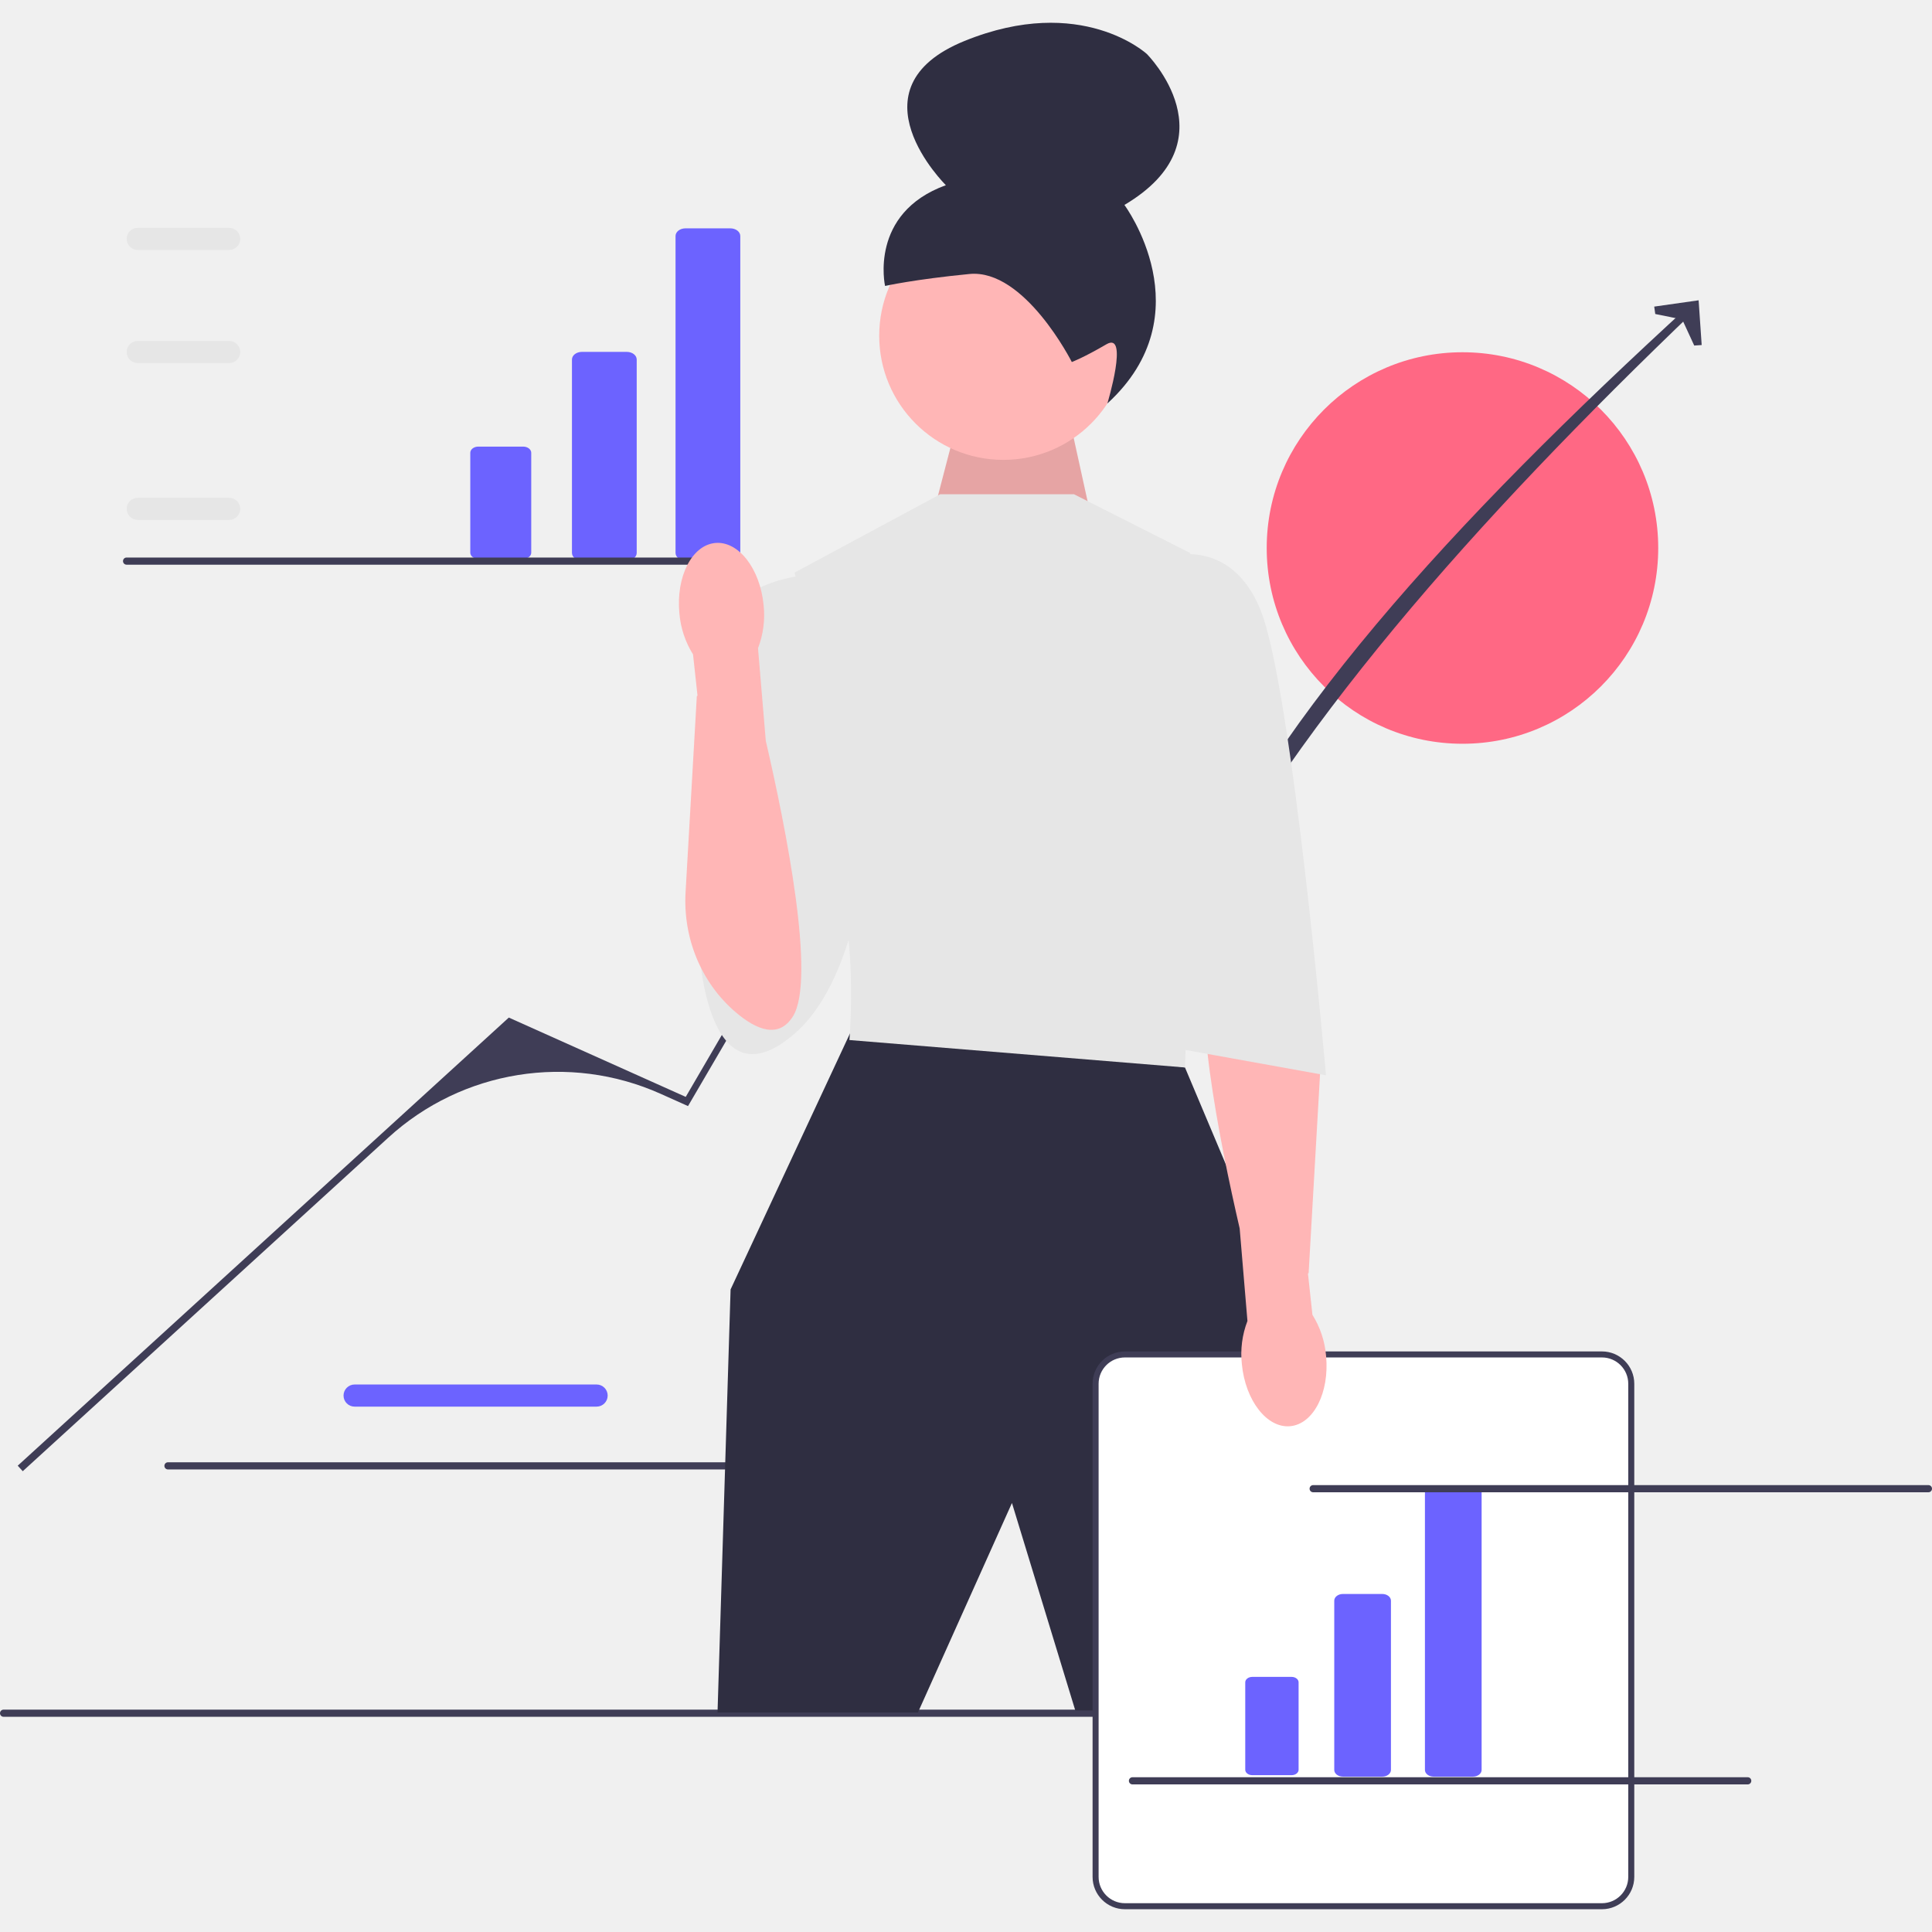
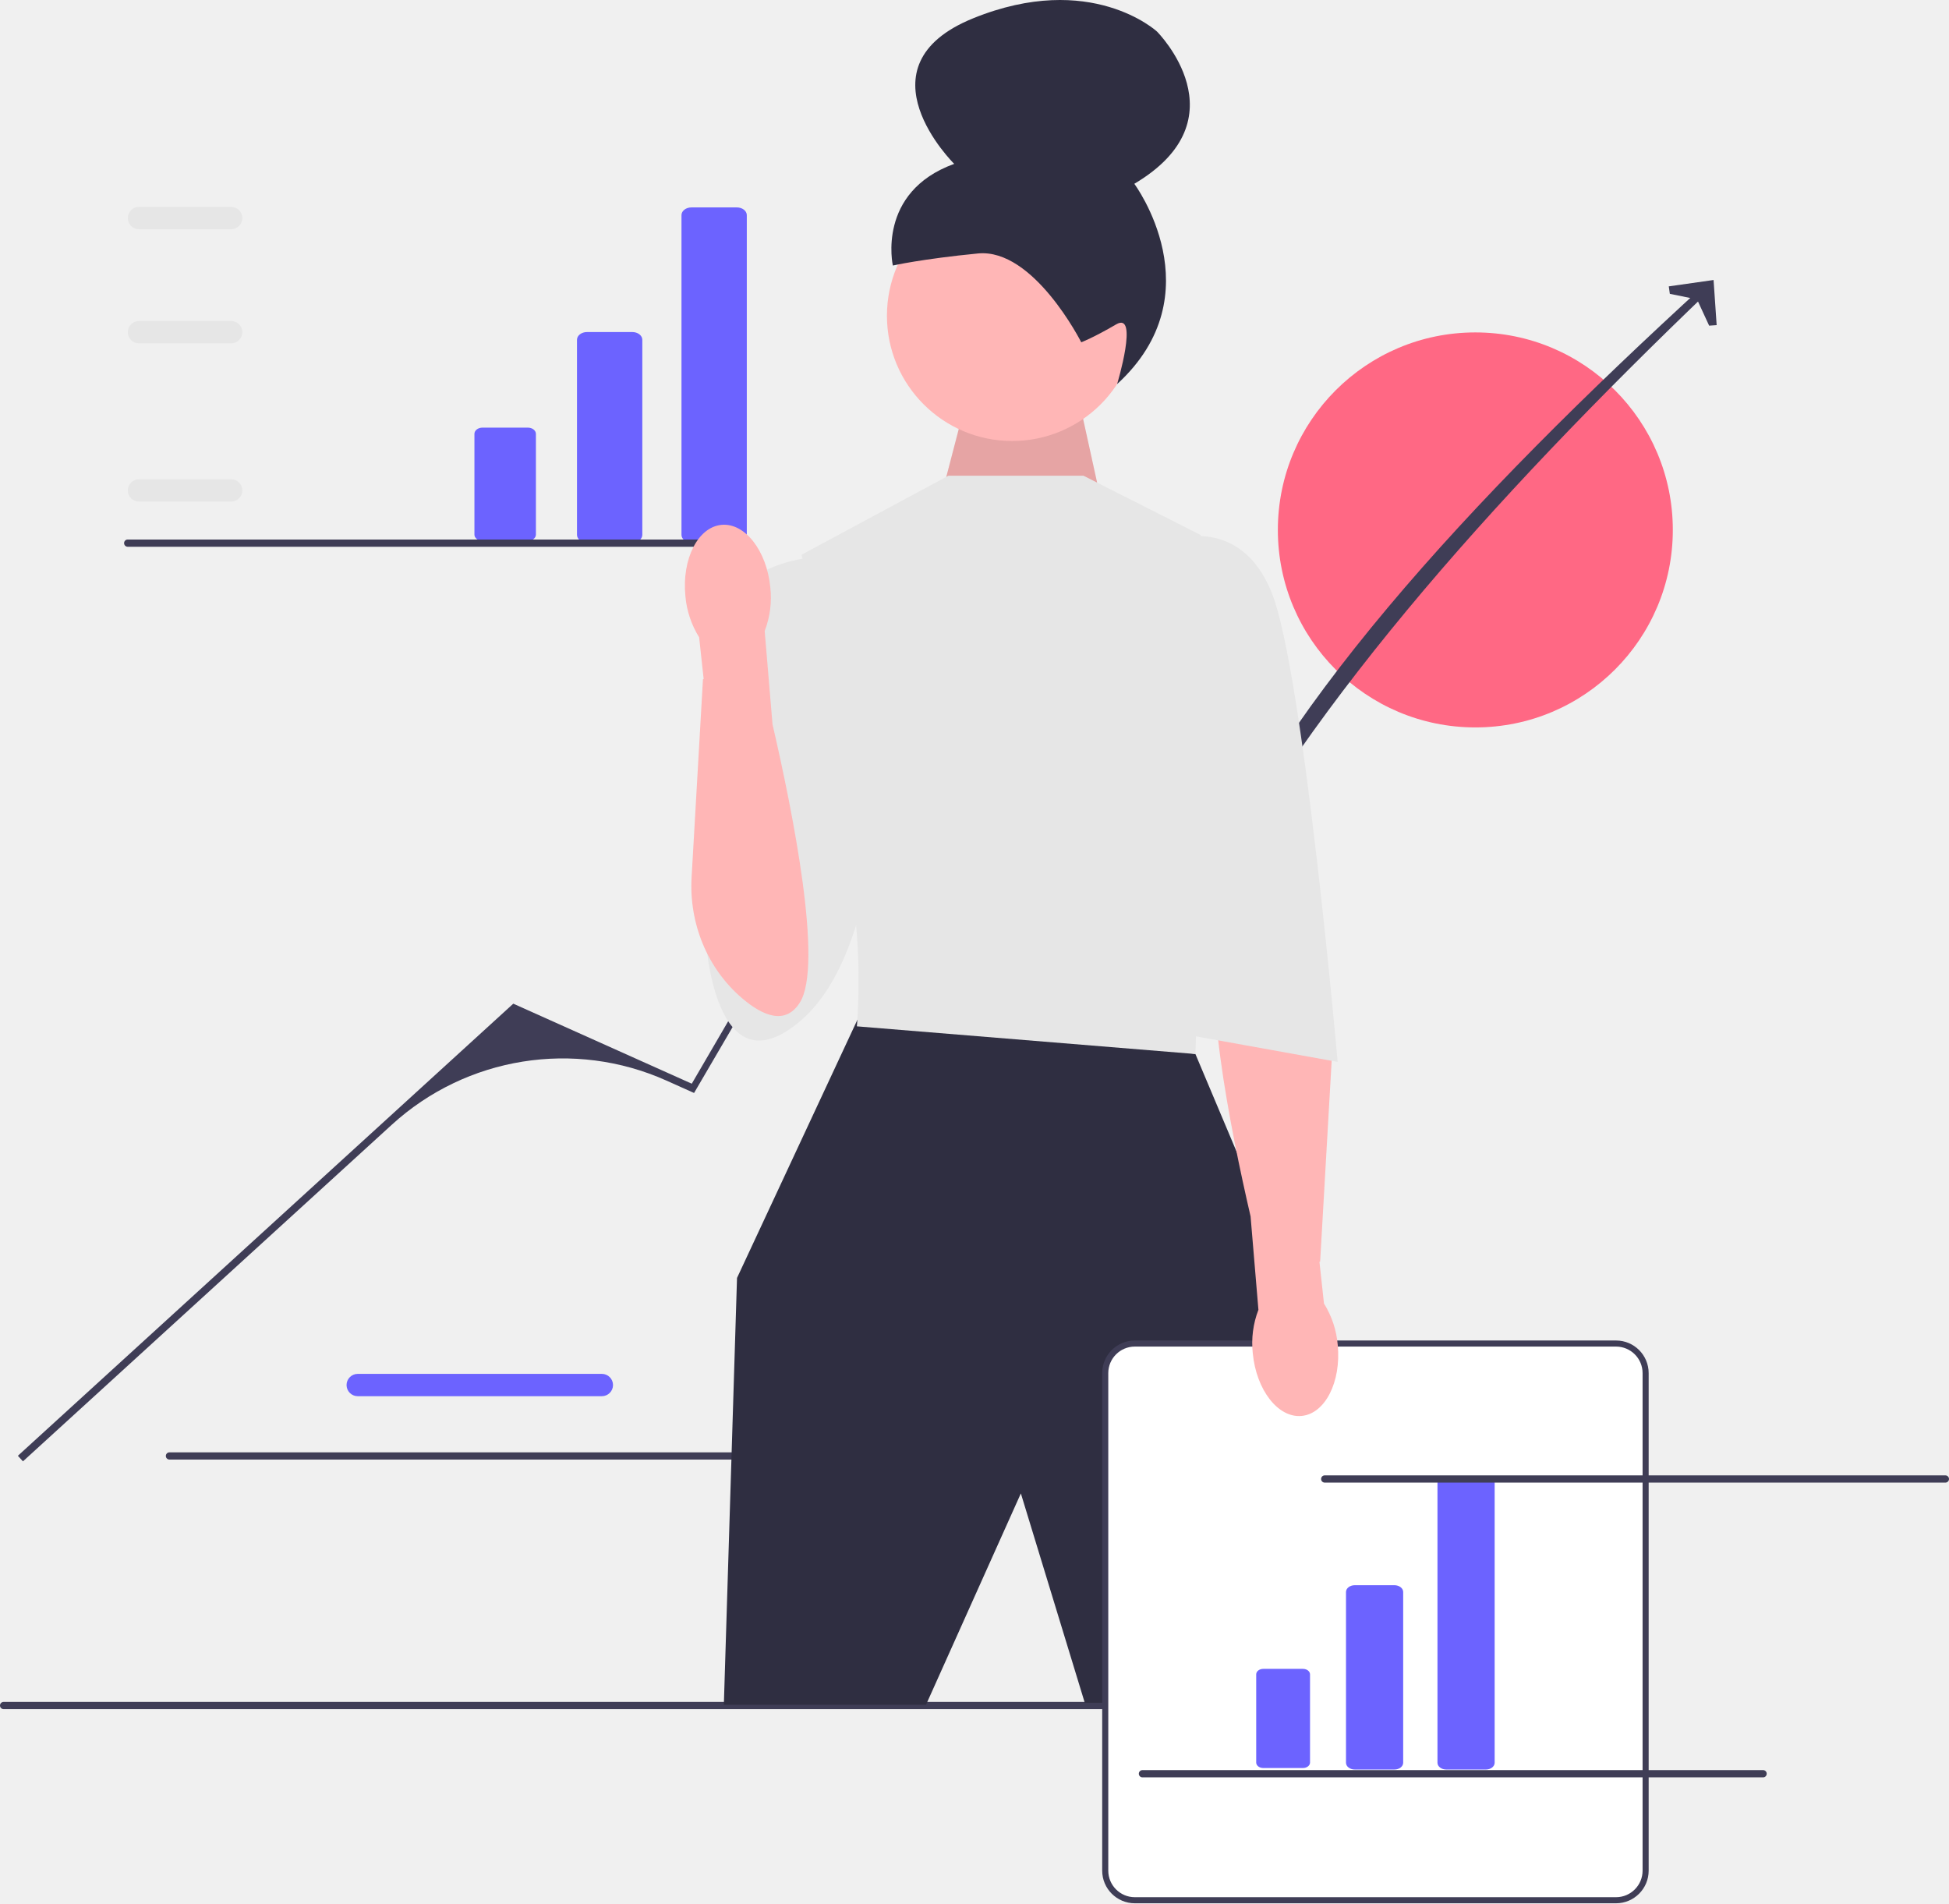
- <svg xmlns="http://www.w3.org/2000/svg" width="100" height="100" viewBox="0 0 641.513 626.392">
+ <svg xmlns="http://www.w3.org/2000/svg" width="100%" height="100%" viewBox="0 0 641.513 626.392">
  <g>
    <path d="M198.101,459.506H117.744c-2.026,0-3.674-1.648-3.674-3.674s1.648-3.674,3.674-3.674h80.357c2.026,0,3.674,1.648,3.674,3.674s-1.648,3.674-3.674,3.674h-0Z" fill="#6c63ff" />
    <path d="M54.587,479.173c0,.66,.53,1.19,1.19,1.19h204.29c.66,0,1.19-.53,1.19-1.19,0-.66-.53-1.19-1.19-1.19H55.778c-.66,0-1.19,.53-1.19,1.19Z" fill="#3f3d56" />
  </g>
  <circle cx="485.607" cy="174.403" r="65" fill="#ff6884" />
  <path d="M0,561.308c0,.66,.53,1.19,1.19,1.19H523.48c.66,0,1.19-.53,1.19-1.19,0-.66-.53-1.19-1.19-1.19H1.19c-.66,0-1.19,.53-1.19,1.19Z" fill="#3f3d56" />
  <g>
    <path d="M7.555,480.947l-1.671-1.831,163.064-148.796,58.749,26.336,63.44-108.794,52.122-25.124,48.293,80.487c26.073-67.499,91.46-138.118,169.81-209.766l1.927,1.561c-73.485,70.354-136.359,141.028-172.04,212.52l-44.669-74.667c-2.11-3.527-6.545-4.89-10.272-3.156l-0,0c-28.49,13.257-52.255,34.895-68.115,62.023l-39.739,67.971-9.071-4.066c-30.338-13.6-65.854-7.9-90.413,14.51L7.555,480.947Z" fill="#3f3d56" />
    <polygon points="565.038 107.006 562.562 107.178 558.568 98.52 549.624 96.704 549.276 94.247 564.02 92.151 565.038 107.006" fill="#3f3d56" />
  </g>
  <polygon points="310.684 159.98 319.45 126.283 353.597 124.64 363.813 171.091 310.684 159.98" fill="#ffb6b6" />
  <polygon points="310.684 159.98 319.45 126.283 353.597 124.64 363.813 171.091 310.684 159.98" isolation="isolate" opacity=".1" />
  <circle cx="333.154" cy="103.924" r="41.216" fill="#ffb6b6" />
  <path d="M355.894,112.649h-0s-15.657-31.023-34.003-29.231c-18.345,1.791-28.01,3.969-28.01,3.969,0,0-5.446-24.162,20.192-33.456,0,0-32.598-32.134,6.213-47.897,38.811-15.763,60.529,4.341,60.529,4.341,0,0,28.728,28.679-7.454,50.115,0,0,26.867,36.139-5.662,65.925,0,0,7.276-24.104-.316-19.659-7.591,4.445-11.489,5.893-11.489,5.893v0l-0-0Z" fill="#2f2e41" />
  <polygon points="287.679 330.412 282.196 335.666 242.589 420.591 238.253 561.063 304.799 561.063 336.015 491.5 357.047 560.392 416.882 560.392 430.752 435.332 393.466 346.887 287.679 330.412" fill="#2f2e41" />
  <path d="M356.614,156.556h-44.441l-48.34,26.013,11.272,50.292s-2.601,30.349,3.468,52.894c6.07,22.545,3.468,52.027,3.468,52.027l111.424,9.105,3.468-102.319-1.734-68.502-38.586-19.51h0v-0Z" fill="#e6e6e6" />
  <path d="M271.203,183.003s-26.88,.867-31.216,18.209-7.804,106.655-7.804,106.655c0,0,2.601,52.996,31.65,27.799,29.048-25.197,26.447-101.503,26.447-101.503l-19.076-51.16v0Z" fill="#e6e6e6" />
  <path d="M531.927,625.392h-158.409c-5.365,0-9.73-4.364-9.73-9.73v-163.758c0-5.365,4.365-9.73,9.73-9.73h158.409c5.365,0,9.73,4.364,9.73,9.73v163.758c0,5.365-4.364,9.73-9.73,9.73Z" fill="#fff" />
  <path d="M531.927,626.392h-158.409c-5.916,0-10.729-4.813-10.729-10.729v-163.758c0-5.916,4.813-10.729,10.729-10.729h158.409c5.916,0,10.729,4.813,10.729,10.729v163.758c0,5.917-4.813,10.729-10.729,10.729Zm-158.409-183.217c-4.813,0-8.729,3.916-8.729,8.729v163.758c0,4.813,3.916,8.729,8.729,8.729h158.409c4.813,0,8.729-3.916,8.729-8.729v-163.758c0-4.813-3.916-8.729-8.729-8.729h-158.409Z" fill="#3f3d56" />
  <g>
    <path d="M458.974,582.371h-13.056c-1.59,0-2.883-.998-2.883-2.225v-56.211c0-1.227,1.293-2.225,2.883-2.225h13.056c1.59,0,2.883,.998,2.883,2.225v56.211c0,1.227-1.293,2.225-2.883,2.225Z" fill="#6c63ff" />
    <path d="M415.809,549.245c-1.284,0-2.329,.807-2.329,1.798v29.04c0,.991,1.045,1.798,2.329,1.798h13.056c1.284,0,2.329-.807,2.329-1.798v-29.04c0-.991-1.045-1.798-2.329-1.798h-13.056Z" fill="#6c63ff" />
    <path d="M489.082,582.371h-13.056c-1.59,0-2.883-.998-2.883-2.225v-92.12c0-1.227,1.293-2.225,2.883-2.225h13.056c1.59,0,2.883,.998,2.883,2.225v92.12c0,1.227-1.293,2.225-2.883,2.225Z" fill="#6c63ff" />
  </g>
  <g>
    <path d="M208.125,178.572h-14.914c-1.816,0-3.293-1.14-3.293-2.542V111.821c0-1.402,1.477-2.542,3.293-2.542h14.914c1.816,0,3.293,1.14,3.293,2.542v64.21c0,1.402-1.477,2.542-3.293,2.542v-0Z" fill="#6c63ff" />
    <path d="M158.819,140.733c-1.467,0-2.661,.921-2.661,2.054v33.172c0,1.132,1.194,2.054,2.661,2.054h14.914c1.467,0,2.661-.921,2.661-2.054v-33.172c0-1.132-1.194-2.054-2.661-2.054h-14.914Z" fill="#6c63ff" />
    <path d="M242.517,178.572h-14.914c-1.816,0-3.293-1.14-3.293-2.542V70.802c0-1.402,1.477-2.542,3.293-2.542h14.914c1.816,0,3.293,1.14,3.293,2.542v105.228c0,1.402-1.477,2.542-3.293,2.542v-0Z" fill="#6c63ff" />
  </g>
  <path d="M428.438,466.001c7.725-.74,13.044-11.178,11.882-23.32-.398-4.857-1.953-9.547-4.535-13.68l-1.489-13.742,.228-.068,3.742-65.158c.87-15.15-5.127-30.037-16.681-39.875-6.873-5.852-14.206-8.815-18.921-1.421-7.824,12.269,2.31,62.847,8.965,91.602l2.58,30.728c-1.753,4.549-2.39,9.451-1.86,14.296,1.16,12.138,8.363,21.378,16.088,20.639Z" fill="#ffb6b6" />
  <path d="M385.662,177.8s22.545-8.671,32.95,17.342,21.678,154.346,21.678,154.346l-52.894-9.538-1.734-162.15v-0Z" fill="#e6e6e6" />
  <g>
    <path d="M76.092,165.076h-30.357c-2.026,0-3.674-1.648-3.674-3.674s1.648-3.674,3.674-3.674h30.357c2.026,0,3.674,1.648,3.674,3.674s-1.648,3.674-3.674,3.674Z" fill="#e6e6e6" />
    <path d="M76.092,112.997h-30.357c-2.026,0-3.674-1.648-3.674-3.674s1.648-3.674,3.674-3.674h30.357c2.026,0,3.674,1.648,3.674,3.674s-1.648,3.674-3.674,3.674Z" fill="#e6e6e6" />
    <path d="M76.092,75.44h-30.357c-2.026,0-3.674-1.648-3.674-3.674s1.648-3.674,3.674-3.674h30.357c2.026,0,3.674,1.648,3.674,3.674s-1.648,3.674-3.674,3.674Z" fill="#e6e6e6" />
    <path d="M40.843,178.754c0,.66,.53,1.19,1.19,1.19H246.323c.66,0,1.19-.53,1.19-1.19,0-.66-.53-1.19-1.19-1.19H42.033c-.66,0-1.19,.53-1.19,1.19Z" fill="#3f3d56" />
  </g>
  <path d="M434.843,486.754c0,.66,.53,1.19,1.19,1.19h204.29c.66,0,1.19-.53,1.19-1.19,0-.66-.53-1.19-1.19-1.19h-204.29c-.66,0-1.19,.53-1.19,1.19Z" fill="#3f3d56" />
  <path d="M374.843,583.754c0,.66,.53,1.19,1.19,1.19h204.29c.66,0,1.19-.53,1.19-1.19,0-.66-.53-1.19-1.19-1.19h-204.29c-.66,0-1.19,.53-1.19,1.19Z" fill="#3f3d56" />
  <path d="M237.467,172.738c-7.725,.74-13.044,11.178-11.882,23.32,.398,4.857,1.953,9.547,4.535,13.68l1.489,13.742-.228,.068-3.742,65.158c-.87,15.15,5.127,30.037,16.681,39.875,6.873,5.852,14.206,8.815,18.921,1.421,7.824-12.269-2.31-62.847-8.965-91.602l-2.58-30.728c1.753-4.549,2.39-9.451,1.86-14.296-1.16-12.138-8.363-21.378-16.088-20.639h-0v0Z" fill="#ffb6b6" />
</svg>
